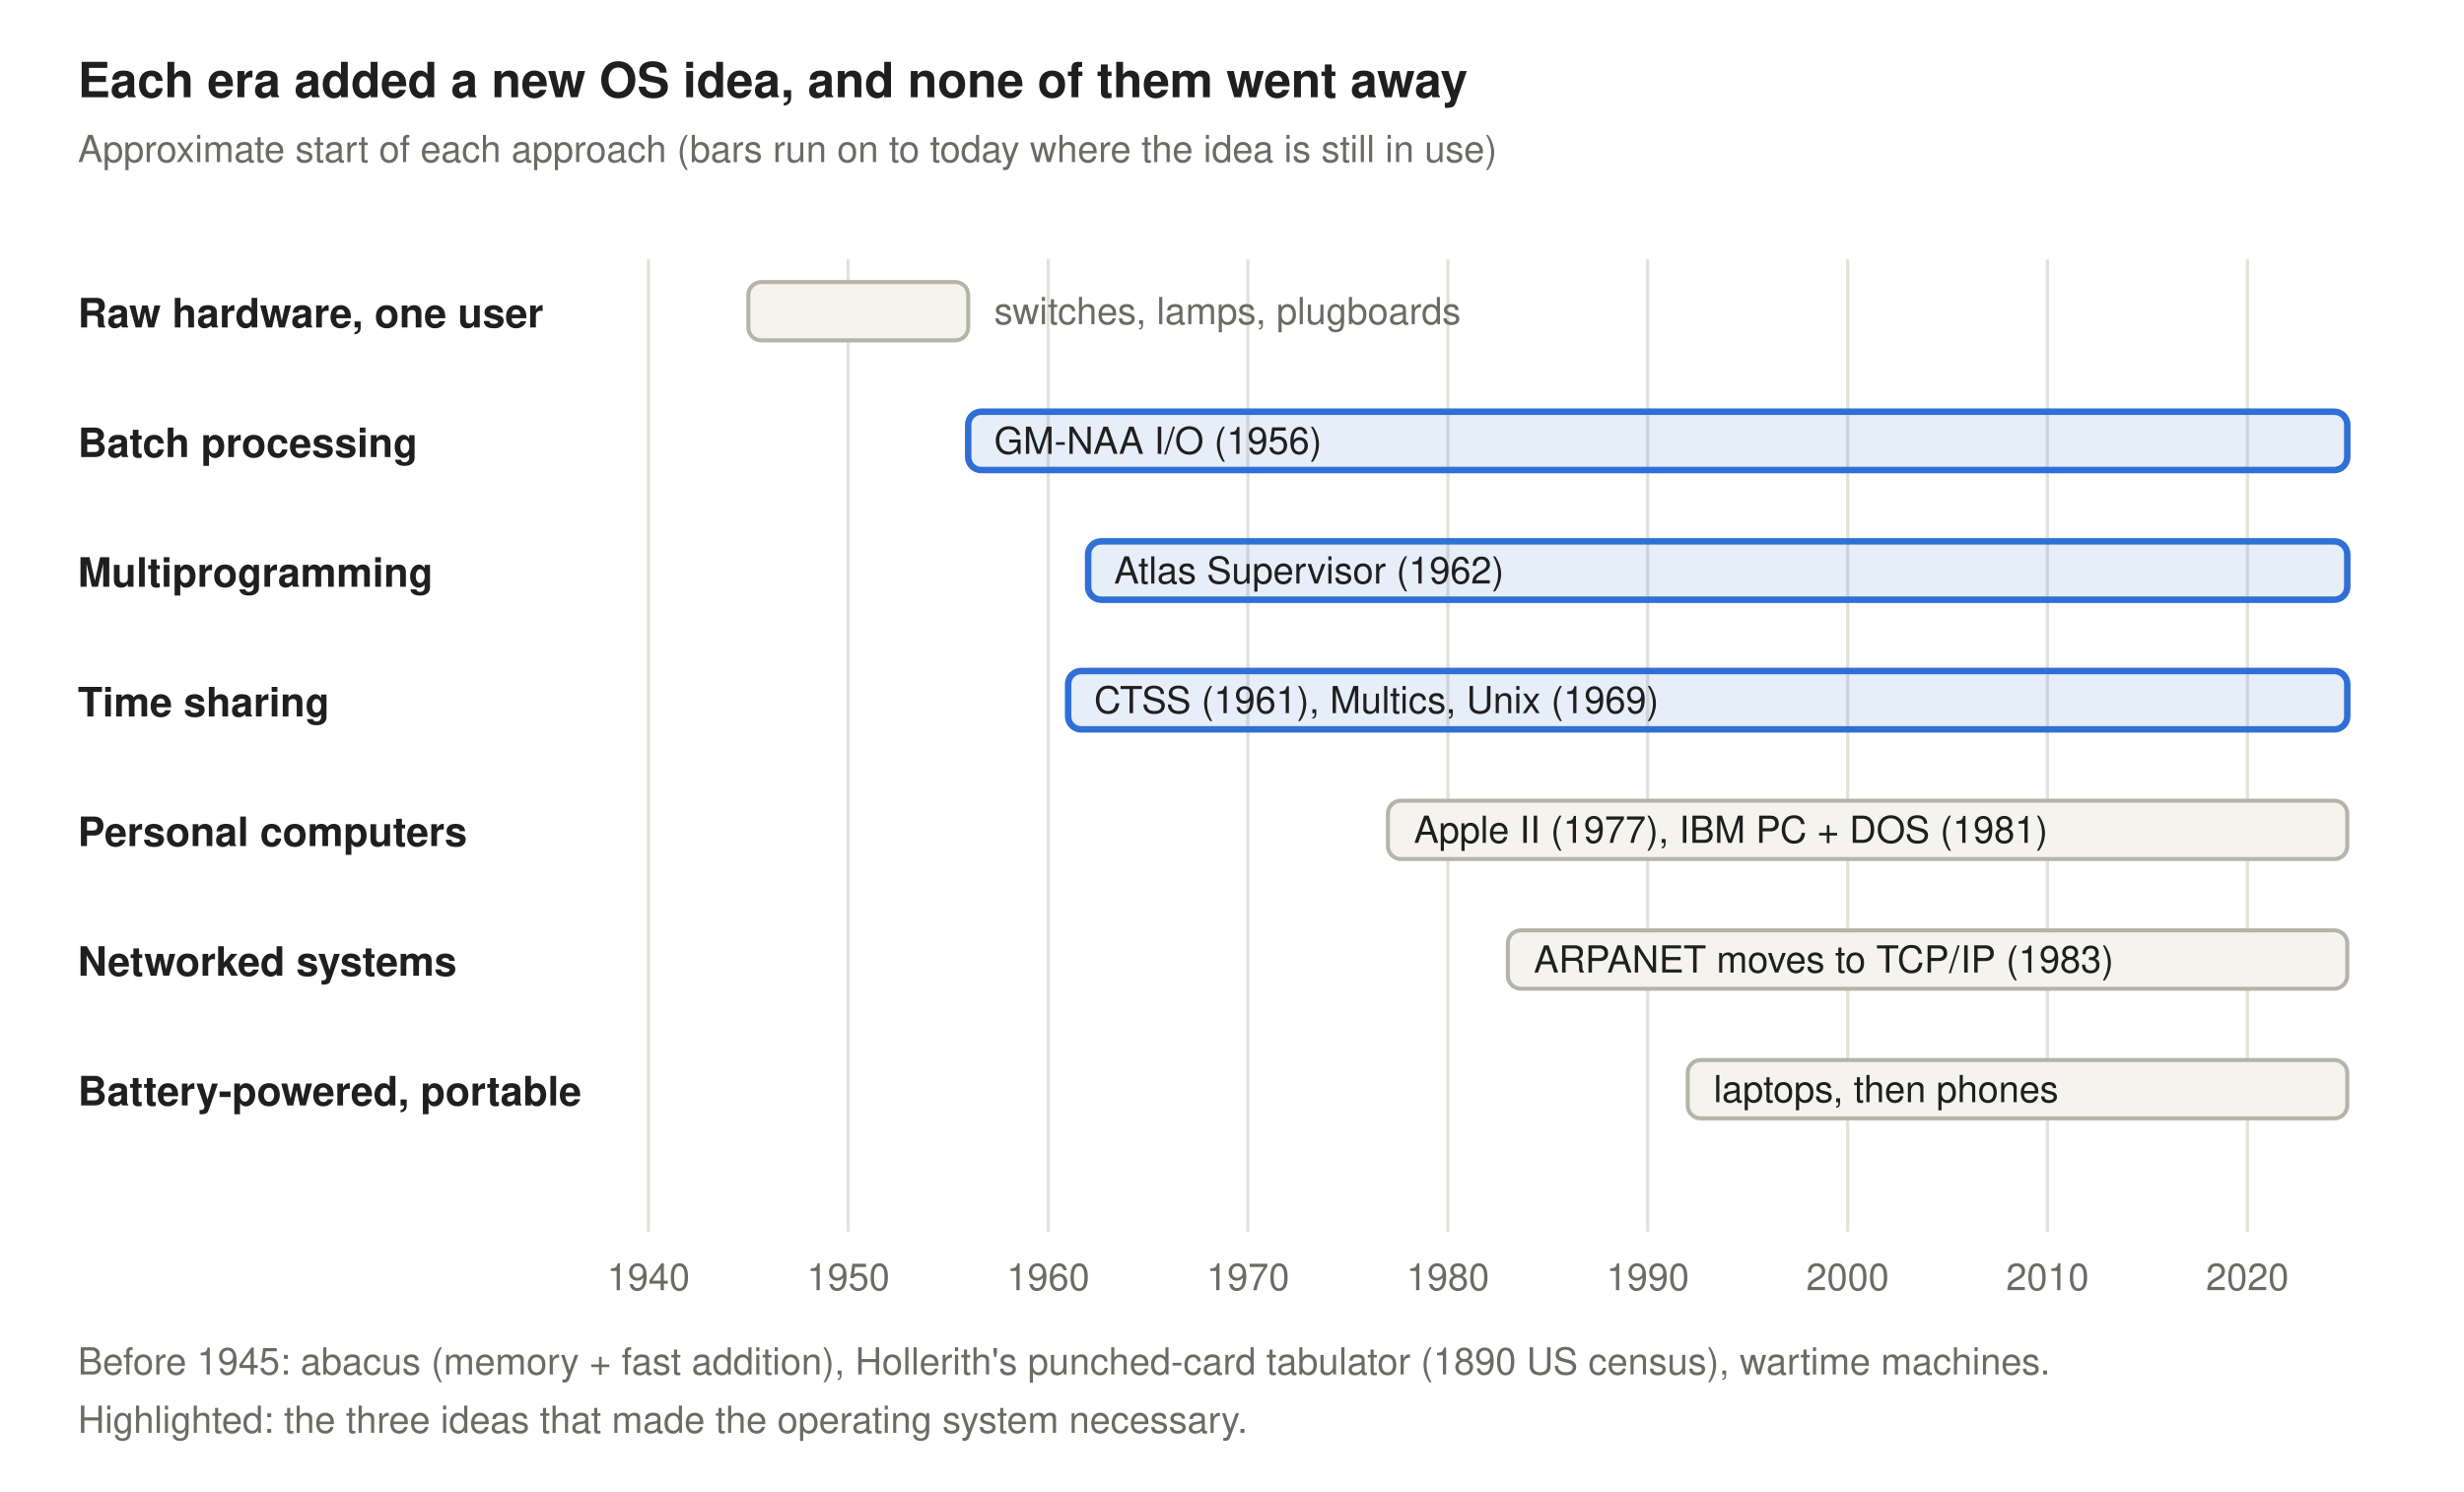
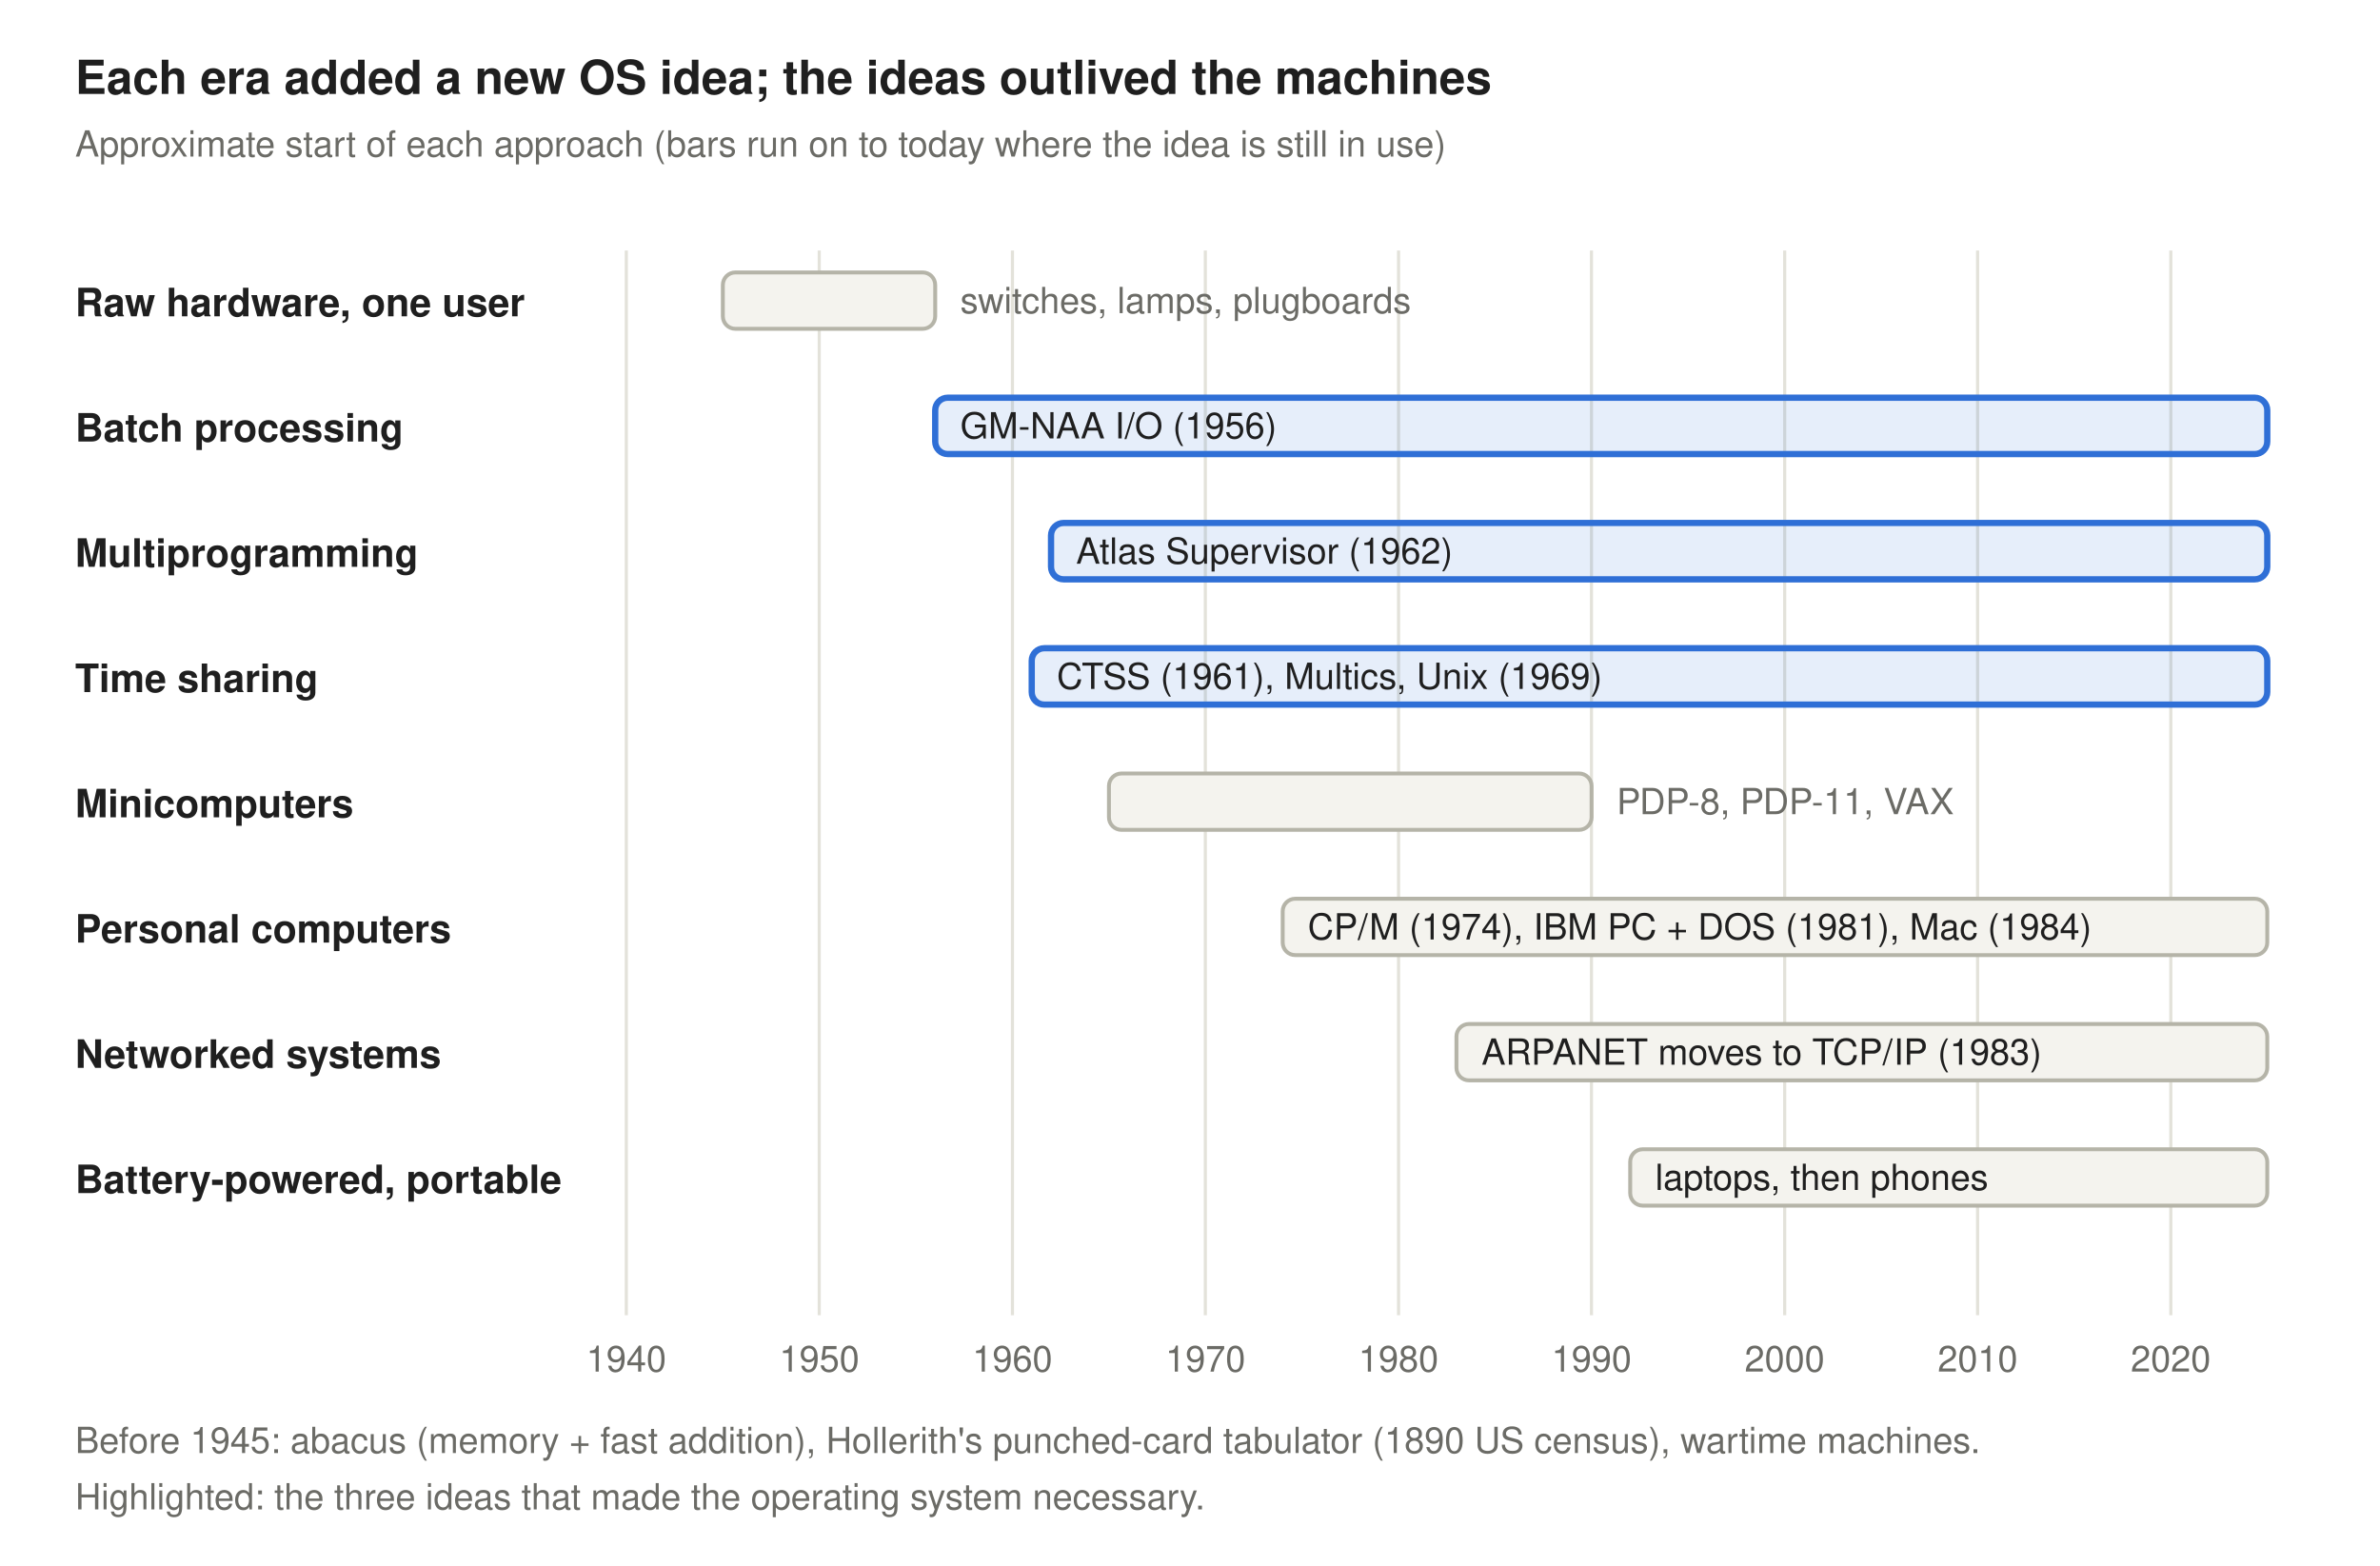
- <svg xmlns="http://www.w3.org/2000/svg" viewBox="0 0 760 460" width="760" height="460" role="img" aria-label="Each era added a new OS idea, and none of them went away">
+ <svg xmlns="http://www.w3.org/2000/svg" viewBox="0 0 760 500" width="760" height="500" role="img" aria-label="Each era added a new OS idea; the ideas outlived the machines">
  <style>
  .ink{fill:#1f1f1f}.quiet{fill:#6b6b66}.edge{stroke:#b5b4a8}.edgef{fill:#b5b4a8}
  .grid{stroke:#e3e2da}.acc{stroke:#2f6fd6}.accf{fill:#2f6fd6;fill-opacity:.12}.acct{fill:#2f6fd6}
  .c2{fill:#d9822b}.c2s{stroke:#d9822b}.c2f{fill:#d9822b;fill-opacity:.14}.tint{fill:#f4f3ee}
  text{font-family:-apple-system,BlinkMacSystemFont,'Segoe UI',Helvetica,Arial,sans-serif}
  @media (prefers-color-scheme: dark){
    .ink{fill:#e8e8e3}.quiet{fill:#a3a39c}.edge{stroke:#6f6e66}.edgef{fill:#6f6e66}
    .grid{stroke:#3a3a35}.acc{stroke:#5b93ef}.accf{fill:#5b93ef;fill-opacity:.18}.acct{fill:#7aa9f5}
    .c2{fill:#eb9a4b}.c2s{stroke:#eb9a4b}.c2f{fill:#eb9a4b;fill-opacity:.2}.tint{fill:#22221f}
  }
</style>
-   <text x="24" y="30" font-size="15" font-weight="600" class="ink" text-anchor="start">Each era added a new OS idea, and none of them went away</text>
+   <text x="24" y="30" font-size="15" font-weight="600" class="ink" text-anchor="start">Each era added a new OS idea; the ideas outlived the machines</text>
  <text x="24" y="50" font-size="11.5" font-weight="400" class="quiet" text-anchor="start">Approximate start of each approach (bars run on to today where the idea is still in use)</text>
-   <line x1="200.0" y1="80" x2="200.0" y2="380" class="grid" />
-   <text x="200.0" y="398" font-size="11.5" font-weight="400" class="quiet" text-anchor="middle">1940</text>
-   <line x1="261.6" y1="80" x2="261.6" y2="380" class="grid" />
-   <text x="261.647" y="398" font-size="11.5" font-weight="400" class="quiet" text-anchor="middle">1950</text>
-   <line x1="323.3" y1="80" x2="323.3" y2="380" class="grid" />
-   <text x="323.294" y="398" font-size="11.5" font-weight="400" class="quiet" text-anchor="middle">1960</text>
-   <line x1="384.9" y1="80" x2="384.9" y2="380" class="grid" />
-   <text x="384.941" y="398" font-size="11.5" font-weight="400" class="quiet" text-anchor="middle">1970</text>
-   <line x1="446.6" y1="80" x2="446.6" y2="380" class="grid" />
-   <text x="446.588" y="398" font-size="11.5" font-weight="400" class="quiet" text-anchor="middle">1980</text>
-   <line x1="508.2" y1="80" x2="508.2" y2="380" class="grid" />
-   <text x="508.235" y="398" font-size="11.5" font-weight="400" class="quiet" text-anchor="middle">1990</text>
-   <line x1="569.9" y1="80" x2="569.9" y2="380" class="grid" />
-   <text x="569.882" y="398" font-size="11.5" font-weight="400" class="quiet" text-anchor="middle">2000</text>
-   <line x1="631.5" y1="80" x2="631.5" y2="380" class="grid" />
-   <text x="631.529" y="398" font-size="11.5" font-weight="400" class="quiet" text-anchor="middle">2010</text>
-   <line x1="693.2" y1="80" x2="693.2" y2="380" class="grid" />
-   <text x="693.176" y="398" font-size="11.5" font-weight="400" class="quiet" text-anchor="middle">2020</text>
+   <line x1="200.0" y1="80" x2="200.0" y2="420" class="grid" />
+   <text x="200.0" y="438" font-size="11.5" font-weight="400" class="quiet" text-anchor="middle">1940</text>
+   <line x1="261.6" y1="80" x2="261.6" y2="420" class="grid" />
+   <text x="261.647" y="438" font-size="11.5" font-weight="400" class="quiet" text-anchor="middle">1950</text>
+   <line x1="323.3" y1="80" x2="323.3" y2="420" class="grid" />
+   <text x="323.294" y="438" font-size="11.5" font-weight="400" class="quiet" text-anchor="middle">1960</text>
+   <line x1="384.9" y1="80" x2="384.9" y2="420" class="grid" />
+   <text x="384.941" y="438" font-size="11.5" font-weight="400" class="quiet" text-anchor="middle">1970</text>
+   <line x1="446.6" y1="80" x2="446.6" y2="420" class="grid" />
+   <text x="446.588" y="438" font-size="11.5" font-weight="400" class="quiet" text-anchor="middle">1980</text>
+   <line x1="508.2" y1="80" x2="508.2" y2="420" class="grid" />
+   <text x="508.235" y="438" font-size="11.5" font-weight="400" class="quiet" text-anchor="middle">1990</text>
+   <line x1="569.9" y1="80" x2="569.9" y2="420" class="grid" />
+   <text x="569.882" y="438" font-size="11.5" font-weight="400" class="quiet" text-anchor="middle">2000</text>
+   <line x1="631.5" y1="80" x2="631.5" y2="420" class="grid" />
+   <text x="631.529" y="438" font-size="11.5" font-weight="400" class="quiet" text-anchor="middle">2010</text>
+   <line x1="693.2" y1="80" x2="693.2" y2="420" class="grid" />
+   <text x="693.176" y="438" font-size="11.5" font-weight="400" class="quiet" text-anchor="middle">2020</text>
  <text x="24" y="101" font-size="12.5" font-weight="600" class="ink" text-anchor="start">Raw hardware, one user</text>
  <rect x="230.824" y="87" width="67.812" height="18" rx="4" class="tint" />
  <rect x="230.824" y="87" width="67.812" height="18" rx="4" fill="none" class="edge" stroke-width="1.25" />
  <text x="306.635" y="100" font-size="11.5" font-weight="400" class="quiet" text-anchor="start">switches, lamps, plugboards</text>
  <text x="24" y="141" font-size="12.5" font-weight="600" class="ink" text-anchor="start">Batch processing</text>
  <rect x="298.635" y="127" width="425.365" height="18" rx="4" class="accf" />
  <rect x="298.635" y="127" width="425.365" height="18" rx="4" fill="none" class="acc" stroke-width="2" />
  <text x="306.635" y="140" font-size="11.5" font-weight="400" class="ink" text-anchor="start">GM-NAA I/O (1956)</text>
  <text x="24" y="181" font-size="12.5" font-weight="600" class="ink" text-anchor="start">Multiprogramming</text>
  <rect x="335.624" y="167" width="388.376" height="18" rx="4" class="accf" />
  <rect x="335.624" y="167" width="388.376" height="18" rx="4" fill="none" class="acc" stroke-width="2" />
  <text x="343.624" y="180" font-size="11.5" font-weight="400" class="ink" text-anchor="start">Atlas Supervisor (1962)</text>
  <text x="24" y="221" font-size="12.5" font-weight="600" class="ink" text-anchor="start">Time sharing</text>
  <rect x="329.459" y="207" width="394.541" height="18" rx="4" class="accf" />
  <rect x="329.459" y="207" width="394.541" height="18" rx="4" fill="none" class="acc" stroke-width="2" />
  <text x="337.459" y="220" font-size="11.5" font-weight="400" class="ink" text-anchor="start">CTSS (1961), Multics, Unix (1969)</text>
-   <text x="24" y="261" font-size="12.5" font-weight="600" class="ink" text-anchor="start">Personal computers</text>
-   <rect x="428.094" y="247" width="295.906" height="18" rx="4" class="tint" />
-   <rect x="428.094" y="247" width="295.906" height="18" rx="4" fill="none" class="edge" stroke-width="1.25" />
-   <text x="436.094" y="260" font-size="11.5" font-weight="400" class="ink" text-anchor="start">Apple II (1977), IBM PC + DOS (1981)</text>
-   <text x="24" y="301" font-size="12.5" font-weight="600" class="ink" text-anchor="start">Networked systems</text>
-   <rect x="465.082" y="287" width="258.918" height="18" rx="4" class="tint" />
-   <rect x="465.082" y="287" width="258.918" height="18" rx="4" fill="none" class="edge" stroke-width="1.25" />
-   <text x="473.082" y="300" font-size="11.5" font-weight="400" class="ink" text-anchor="start">ARPANET moves to TCP/IP (1983)</text>
-   <text x="24" y="341" font-size="12.5" font-weight="600" class="ink" text-anchor="start">Battery-powered, portable</text>
-   <rect x="520.565" y="327" width="203.435" height="18" rx="4" class="tint" />
-   <rect x="520.565" y="327" width="203.435" height="18" rx="4" fill="none" class="edge" stroke-width="1.25" />
-   <text x="528.565" y="340" font-size="11.5" font-weight="400" class="ink" text-anchor="start">laptops, then phones</text>
-   <text x="24" y="424" font-size="11.5" font-weight="400" class="quiet" text-anchor="start">Before 1945: abacus (memory + fast addition), Hollerith's punched-card tabulator (1890 US census), wartime machines.</text>
-   <text x="24" y="442" font-size="11.5" font-weight="400" class="quiet" text-anchor="start">Highlighted: the three ideas that made the operating system necessary.</text>
+   <text x="24" y="261" font-size="12.5" font-weight="600" class="ink" text-anchor="start">Minicomputers</text>
+   <rect x="354.118" y="247" width="154.118" height="18" rx="4" class="tint" />
+   <rect x="354.118" y="247" width="154.118" height="18" rx="4" fill="none" class="edge" stroke-width="1.25" />
+   <text x="516.235" y="260" font-size="11.5" font-weight="400" class="quiet" text-anchor="start">PDP-8, PDP-11, VAX</text>
+   <text x="24" y="301" font-size="12.5" font-weight="600" class="ink" text-anchor="start">Personal computers</text>
+   <rect x="409.6" y="287" width="314.4" height="18" rx="4" class="tint" />
+   <rect x="409.6" y="287" width="314.4" height="18" rx="4" fill="none" class="edge" stroke-width="1.25" />
+   <text x="417.6" y="300" font-size="11.5" font-weight="400" class="ink" text-anchor="start">CP/M (1974), IBM PC + DOS (1981), Mac (1984)</text>
+   <text x="24" y="341" font-size="12.5" font-weight="600" class="ink" text-anchor="start">Networked systems</text>
+   <rect x="465.082" y="327" width="258.918" height="18" rx="4" class="tint" />
+   <rect x="465.082" y="327" width="258.918" height="18" rx="4" fill="none" class="edge" stroke-width="1.25" />
+   <text x="473.082" y="340" font-size="11.5" font-weight="400" class="ink" text-anchor="start">ARPANET moves to TCP/IP (1983)</text>
+   <text x="24" y="381" font-size="12.5" font-weight="600" class="ink" text-anchor="start">Battery-powered, portable</text>
+   <rect x="520.565" y="367" width="203.435" height="18" rx="4" class="tint" />
+   <rect x="520.565" y="367" width="203.435" height="18" rx="4" fill="none" class="edge" stroke-width="1.25" />
+   <text x="528.565" y="380" font-size="11.5" font-weight="400" class="ink" text-anchor="start">laptops, then phones</text>
+   <text x="24" y="464" font-size="11.5" font-weight="400" class="quiet" text-anchor="start">Before 1945: abacus (memory + fast addition), Hollerith's punched-card tabulator (1890 US census), wartime machines.</text>
+   <text x="24" y="482" font-size="11.5" font-weight="400" class="quiet" text-anchor="start">Highlighted: the three ideas that made the operating system necessary.</text>
</svg>
